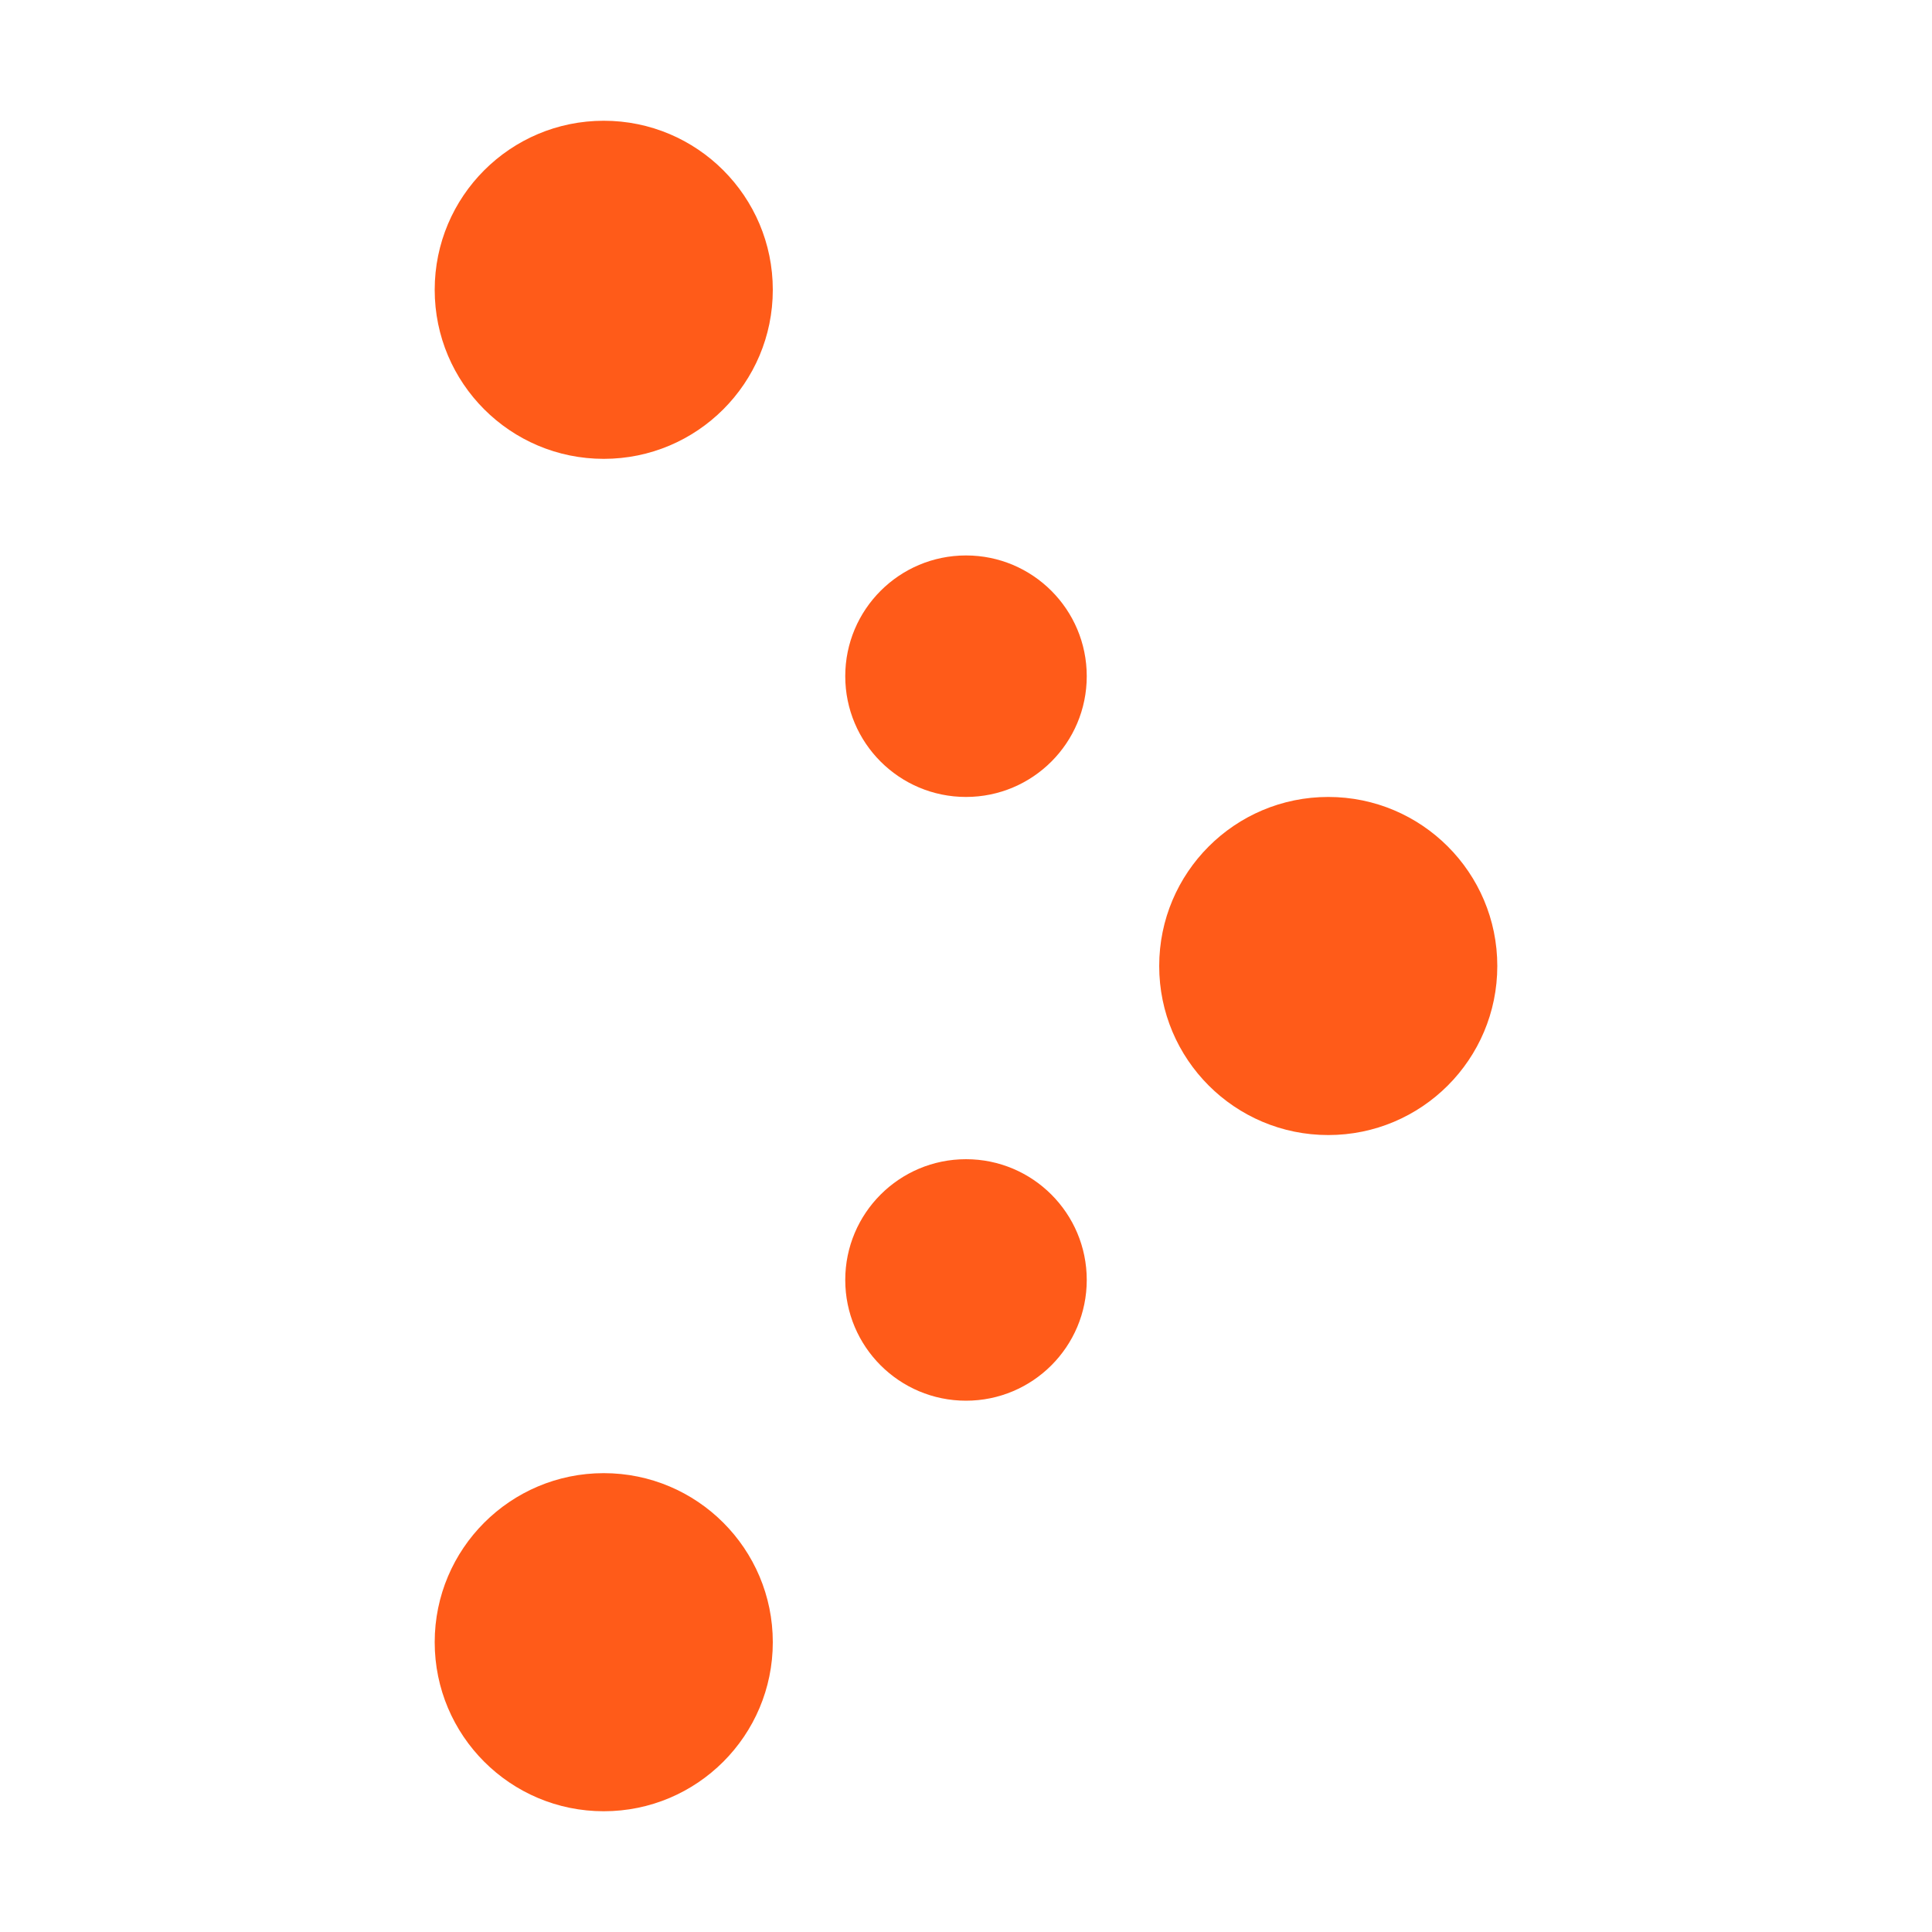
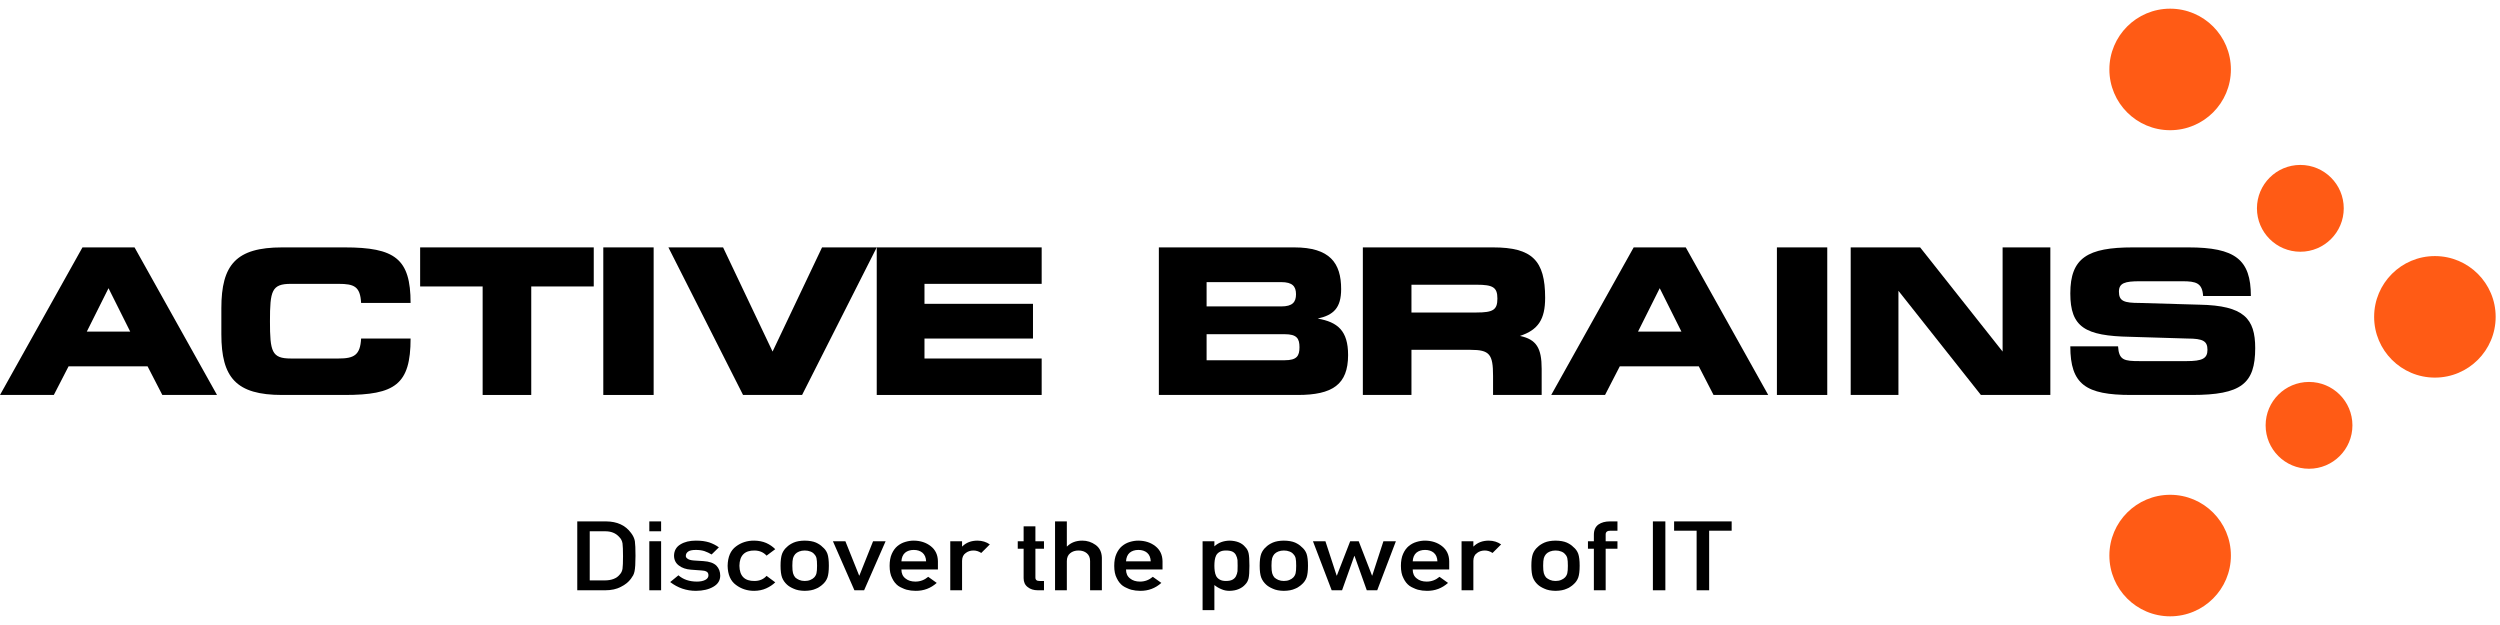
- <svg xmlns="http://www.w3.org/2000/svg" viewBox="0 0 80 80">
-   <g fill="#ff5b19">
-     <circle cx="25" cy="12" r="7" />
-     <circle cx="40" cy="28" r="5" />
-     <circle cx="55" cy="40" r="7" />
-     <circle cx="40" cy="53" r="5" />
-     <circle cx="25" cy="68" r="7" />
+ <svg xmlns="http://www.w3.org/2000/svg" width="288" height="72" viewBox="0 0 288 72" role="img" aria-labelledby="title">
+   <g fill="#000" fill-rule="evenodd">
+     <path transform="translate(0 28.5)" d="M0 17 L9.5 0 H15.5 L25 17 H18.7 L17 13.7 H7.9 L6.2 17 Z M10 9.7 H15 L12.5 4.7 Z" />
+     <path transform="translate(25.5 28.5)" d="M21.8 6.4 H16.1 C16 4.5 15.3 4.2 13.5 4.2 H8 C5.8 4.2 5.6 5 5.6 8.5 C5.6 12 5.8 12.8 8 12.8 H13.5 C15.3 12.8 16 12.4 16.1 10.5 H21.8 C21.8 15.8 20 17 14.2 17 H7 C1.7 17 0 15 0 10 V7 C0 2 1.7 0 7 0 H14.2 C20 0 21.8 1.3 21.8 6.4 Z" />
+     <path transform="translate(48.4 28.5)" d="M0 0 H20 V4.5 H12.8 V17 H7.2 V4.5 H0 Z" />
+     <path transform="translate(69.5 28.5)" d="M0 0 H5.8 V17 H0 Z" />
+     <path transform="translate(77 28.5)" d="M0 0 H6.3 L12 12 L17.7 0 H24 L15.4 17 H8.6 Z" />
+     <path transform="translate(101 28.5)" d="M0 0 H19 V4.2 H5.5 V6.5 H18 V10.5 H5.5 V12.8 H19 V17 H0 Z" />
+     <path transform="translate(133.5 28.5)" d="M0 0 H15.6 C19.7 0 21 1.8 21 4.8 C21 7 20.1 7.8 18.3 8.2 C20.6 8.6 21.8 9.6 21.8 12.4 C21.8 15.8 20 17 16 17 H0 Z M5.5 4 V6.8 H14.1 C15.4 6.8 15.8 6.3 15.8 5.4 C15.8 4.5 15.4 4 14.1 4 Z M5.5 10 V13 H14.5 C15.9 13 16.2 12.5 16.2 11.5 C16.2 10.5 15.9 10 14.5 10 Z" />
+     <path transform="translate(157 28.5)" d="M0 0 H15 C19.5 0 21 1.5 21 5.8 C21 8.3 20.2 9.5 18.1 10.2 C20 10.6 20.6 11.6 20.6 14 V17 H15 V14.8 C15 12.3 14.6 11.8 12.4 11.8 H5.6 V17 H0 Z M5.6 4.3 V7.5 H13.1 C15 7.5 15.5 7.2 15.5 5.9 C15.5 4.6 15 4.3 13.1 4.3 Z" />
+     <path transform="translate(178.7 28.5)" d="M0 17 L9.5 0 H15.5 L25 17 H18.7 L17 13.7 H7.9 L6.2 17 Z M10 9.7 H15 L12.5 4.7 Z" />
+     <path transform="translate(204.7 28.5)" d="M0 0 H5.8 V17 H0 Z" />
+     <path transform="translate(213.2 28.5)" d="M0 17 V0 H8 L17.5 12 V0 H23 V17 H15 L5.5 5 V17 Z" />
+     <path transform="translate(238.5 28.5)" d="M20.8 5.6 H15.3 C15.2 4.1 14.5 3.9 12.9 3.9 H8 C6.3 3.9 5.6 4.1 5.6 5.1 C5.6 6.2 6.2 6.4 8 6.4 L14.9 6.6 C20 6.7 21.3 8.2 21.3 11.6 C21.3 15.7 19.7 17 14 17 H7 C1.8 17 0 15.8 0 11.4 H5.5 C5.6 13 6.2 13.1 8 13.1 H13.4 C15.2 13.1 15.8 12.8 15.8 11.8 C15.8 10.8 15.3 10.5 13.5 10.5 L6.9 10.3 C1.7 10.2 0 9.2 0 5.3 C0 1.2 2 0 7.2 0 H13.6 C19 0 20.8 1.4 20.8 5.6 Z" />
+   </g>
+   <g id="tagline" fill="#000">
+     <path d="M66.501 68.0H69.718Q70.784 68.0 71.519 67.608Q72.26 67.244 72.676 66.683Q72.832 66.471 72.942 66.275Q73.046 66.073 73.098 65.818Q73.209 65.312 73.209 64.033Q73.209 62.83 73.137 62.34Q73.046 61.85 72.702 61.404Q71.74 60.076 69.816 60.065H66.501V68.0ZM67.937 61.203H69.653Q70.745 61.181 71.343 61.872Q71.636 62.15 71.714 62.596Q71.772 63.042 71.772 64.076Q71.772 65.137 71.714 65.524Q71.649 65.916 71.408 66.171Q70.862 66.863 69.653 66.863H67.937V61.203Z" />
+     <path d="M74.801 68.0H76.16V62.351H74.801V68.0ZM74.801 61.203H76.16V60.065H74.801V61.203Z" />
+     <path d="M78.155 66.275 77.206 67.053Q78.526 68.065 80.177 68.065Q81.392 68.054 82.172 67.597Q82.958 67.151 82.971 66.329Q82.971 65.627 82.536 65.17Q82.068 64.702 81.015 64.637L79.897 64.566Q79.403 64.522 79.208 64.365Q78.994 64.223 79.007 64.033Q79.007 63.733 79.273 63.543Q79.527 63.352 80.164 63.352Q80.723 63.352 81.152 63.488Q81.587 63.641 81.977 63.875L82.815 63.053Q82.321 62.694 81.698 62.482Q81.373 62.384 81.002 62.329Q80.632 62.28 80.164 62.28Q79.085 62.28 78.383 62.716Q77.661 63.151 77.648 64.022Q77.661 64.746 78.207 65.148Q78.74 65.562 79.592 65.627L80.788 65.714Q81.165 65.725 81.392 65.85Q81.613 65.97 81.613 66.275Q81.613 66.618 81.243 66.808Q80.872 66.999 80.287 66.999Q78.981 66.999 78.155 66.275Z" />
+     <path d="M88.308 66.34Q87.794 66.917 86.936 66.928Q85.207 66.955 85.181 65.181Q85.207 63.396 86.936 63.418Q87.794 63.439 88.308 64.011L89.309 63.265Q88.867 62.819 88.269 62.552Q87.671 62.291 86.884 62.28Q85.688 62.269 84.785 62.95Q83.849 63.641 83.823 65.181Q83.849 66.705 84.785 67.385Q85.688 68.065 86.884 68.065Q87.671 68.054 88.269 67.777Q88.867 67.51 89.309 67.086L88.308 66.34Z" />
+     <path d="M89.92 65.17Q89.92 66.063 90.095 66.531Q90.277 66.999 90.654 67.341Q90.934 67.608 91.434 67.82Q91.928 68.054 92.702 68.065Q93.501 68.054 93.995 67.82Q94.262 67.722 94.431 67.586Q94.619 67.467 94.749 67.341Q95.152 66.999 95.321 66.531Q95.484 66.063 95.484 65.17Q95.484 64.278 95.321 63.799Q95.152 63.331 94.749 63.01Q94.483 62.727 93.995 62.503Q93.501 62.291 92.702 62.28Q91.928 62.291 91.434 62.503Q90.934 62.727 90.654 63.01Q90.277 63.331 90.095 63.799Q89.92 64.278 89.92 65.17ZM94.125 65.181Q94.125 65.758 94.06 66.03Q93.995 66.307 93.794 66.52Q93.644 66.683 93.352 66.808Q93.072 66.928 92.702 66.928Q92.357 66.928 92.065 66.808Q91.785 66.683 91.61 66.52Q91.434 66.307 91.356 66.03Q91.278 65.758 91.278 65.17Q91.278 64.577 91.356 64.299Q91.434 64.033 91.61 63.831Q91.785 63.641 92.065 63.532Q92.357 63.418 92.702 63.418Q93.072 63.418 93.352 63.532Q93.644 63.641 93.794 63.831Q93.995 64.033 94.06 64.299Q94.125 64.577 94.125 65.181Z" />
+     <path d="M98.428 68.0H99.546L102.022 62.351H100.579L99.0 66.307H98.974L97.388 62.351H95.952L98.428 68.0Z" />
+     <path d="M108.048 65.605V64.669Q108.035 63.554 107.222 62.917Q106.423 62.291 105.266 62.28Q104.785 62.28 104.291 62.427Q103.79 62.574 103.387 62.906Q102.991 63.233 102.737 63.799Q102.484 64.354 102.484 65.192Q102.484 66.063 102.776 66.607Q103.043 67.173 103.472 67.488Q103.693 67.641 103.946 67.744Q104.187 67.864 104.44 67.935Q104.947 68.065 105.48 68.065Q106.878 68.076 107.911 67.151L106.93 66.449Q106.28 66.999 105.454 66.999Q104.746 66.999 104.31 66.639Q103.842 66.286 103.842 65.605H108.048ZM103.842 64.669Q103.881 64.011 104.265 63.673Q104.655 63.352 105.266 63.352Q105.877 63.352 106.267 63.673Q106.663 64.011 106.689 64.669H103.842Z" />
+     <path d="M109.471 68.0H110.83V64.599Q110.843 63.978 111.259 63.701Q111.629 63.418 112.149 63.418Q112.611 63.418 113.04 63.701L114.028 62.716Q113.423 62.291 112.611 62.28Q111.525 62.28 110.856 62.95H110.83V62.351H109.471V68.0Z" />
+     <path d="" />
+     <path d="M117.921 62.351H117.245V63.216H117.921V66.607Q117.921 67.276 118.389 67.63Q118.844 68.0 119.559 68.0H120.267V66.928H119.76Q119.266 66.939 119.279 66.509V63.216H120.267V62.351H119.279V60.631H117.921V62.351Z" />
+     <path d="M121.541 68.0H122.9V64.637Q122.9 64.044 123.283 63.733Q123.66 63.418 124.245 63.418Q124.83 63.418 125.201 63.733Q125.578 64.044 125.578 64.637V68.0H126.936V64.245Q126.904 63.276 126.215 62.776Q125.519 62.28 124.681 62.28Q123.595 62.28 122.926 62.95H122.9V60.065H121.541V68.0Z" />
+     <path d="M133.923 65.605V64.669Q133.91 63.554 133.098 62.917Q132.299 62.291 131.142 62.28Q130.661 62.28 130.167 62.427Q129.666 62.574 129.263 62.906Q128.867 63.233 128.613 63.799Q128.36 64.354 128.36 65.192Q128.36 66.063 128.652 66.607Q128.919 67.173 129.348 67.488Q129.569 67.641 129.822 67.744Q130.063 67.864 130.316 67.935Q130.823 68.065 131.356 68.065Q132.753 68.076 133.787 67.151L132.805 66.449Q132.156 66.999 131.33 66.999Q130.622 66.999 130.186 66.639Q129.718 66.286 129.718 65.605H133.923ZM129.718 64.669Q129.757 64.011 130.141 63.673Q130.531 63.352 131.142 63.352Q131.753 63.352 132.143 63.673Q132.539 64.011 132.565 64.669H129.718Z" />
+     <path d="" />
+     <path d="M138.538 70.286H139.897V67.396Q140.267 67.701 140.709 67.875Q141.119 68.065 141.639 68.065Q142.269 68.054 142.718 67.853Q143.173 67.657 143.452 67.331Q143.732 67.053 143.836 66.618Q143.933 66.182 143.933 65.181Q143.933 64.152 143.836 63.722Q143.732 63.287 143.452 63.02Q142.88 62.307 141.639 62.28Q140.573 62.307 139.897 62.939V62.351H138.538V70.286ZM141.229 66.928Q140.774 66.928 140.508 66.765Q140.228 66.607 140.098 66.351Q139.975 66.095 139.936 65.78Q139.897 65.48 139.897 65.181Q139.897 64.86 139.936 64.544Q139.975 64.245 140.098 63.989Q140.228 63.733 140.508 63.576Q140.774 63.418 141.229 63.418Q141.71 63.418 141.99 63.554Q142.269 63.701 142.386 63.956Q142.516 64.201 142.562 64.522Q142.575 64.844 142.575 65.181Q142.575 65.502 142.562 65.807Q142.516 66.117 142.386 66.373Q142.269 66.618 141.99 66.776Q141.71 66.928 141.229 66.928Z" />
+     <path d="M145.116 65.17Q145.116 66.063 145.292 66.531Q145.474 66.999 145.851 67.341Q146.13 67.608 146.631 67.82Q147.125 68.054 147.898 68.065Q148.698 68.054 149.192 67.82Q149.458 67.722 149.627 67.586Q149.815 67.467 149.945 67.341Q150.348 66.999 150.517 66.531Q150.68 66.063 150.68 65.17Q150.68 64.278 150.517 63.799Q150.348 63.331 149.945 63.01Q149.679 62.727 149.192 62.503Q148.698 62.291 147.898 62.28Q147.125 62.291 146.631 62.503Q146.13 62.727 145.851 63.01Q145.474 63.331 145.292 63.799Q145.116 64.278 145.116 65.17ZM149.321 65.181Q149.321 65.758 149.256 66.03Q149.192 66.307 148.99 66.52Q148.841 66.683 148.548 66.808Q148.269 66.928 147.898 66.928Q147.554 66.928 147.261 66.808Q146.982 66.683 146.806 66.52Q146.631 66.307 146.553 66.03Q146.475 65.758 146.475 65.17Q146.475 64.577 146.553 64.299Q146.631 64.033 146.806 63.831Q146.982 63.641 147.261 63.532Q147.554 63.418 147.898 63.418Q148.269 63.418 148.548 63.532Q148.841 63.641 148.99 63.831Q149.192 64.033 149.256 64.299Q149.321 64.577 149.321 65.181Z" />
+     <path d="M157.453 68.0H158.655L160.807 62.351H159.37L158.083 66.307H158.057L156.523 62.351H155.542L154.008 66.307H153.982L152.688 62.351H151.252L153.41 68.0H154.606L156.016 64.044H156.042L157.453 68.0Z" />
+     <path d="M166.949 65.605V64.669Q166.936 63.554 166.123 62.917Q165.324 62.291 164.167 62.28Q163.686 62.28 163.192 62.427Q162.692 62.574 162.289 62.906Q161.892 63.233 161.639 63.799Q161.385 64.354 161.385 65.192Q161.385 66.063 161.678 66.607Q161.944 67.173 162.373 67.488Q162.594 67.641 162.848 67.744Q163.088 67.864 163.342 67.935Q163.849 68.065 164.382 68.065Q165.779 68.076 166.812 67.151L165.831 66.449Q165.181 66.999 164.356 66.999Q163.647 66.999 163.212 66.639Q162.744 66.286 162.744 65.605H166.949ZM162.744 64.669Q162.783 64.011 163.166 63.673Q163.556 63.352 164.167 63.352Q164.778 63.352 165.168 63.673Q165.565 64.011 165.591 64.669H162.744Z" />
+     <path d="M168.372 68.0H169.731V64.599Q169.744 63.978 170.16 63.701Q170.53 63.418 171.05 63.418Q171.512 63.418 171.941 63.701L172.929 62.716Q172.324 62.291 171.512 62.28Q170.426 62.28 169.757 62.95H169.731V62.351H168.372V68.0Z" />
+     <path d="" />
+     <path d="M176.413 65.17Q176.413 66.063 176.588 66.531Q176.77 66.999 177.147 67.341Q177.427 67.608 177.927 67.82Q178.421 68.054 179.195 68.065Q179.994 68.054 180.488 67.82Q180.755 67.722 180.924 67.586Q181.112 67.467 181.242 67.341Q181.645 66.999 181.814 66.531Q181.977 66.063 181.977 65.17Q181.977 64.278 181.814 63.799Q181.645 63.331 181.242 63.01Q180.976 62.727 180.488 62.503Q179.994 62.291 179.195 62.28Q178.421 62.291 177.927 62.503Q177.427 62.727 177.147 63.01Q176.77 63.331 176.588 63.799Q176.413 64.278 176.413 65.17ZM180.618 65.181Q180.618 65.758 180.553 66.03Q180.488 66.307 180.287 66.52Q180.137 66.683 179.845 66.808Q179.565 66.928 179.195 66.928Q178.85 66.928 178.558 66.808Q178.278 66.683 178.103 66.52Q177.927 66.307 177.849 66.03Q177.771 65.758 177.771 65.17Q177.771 64.577 177.849 64.299Q177.927 64.033 178.103 63.831Q178.278 63.641 178.558 63.532Q178.85 63.418 179.195 63.418Q179.565 63.418 179.845 63.532Q180.137 63.641 180.287 63.831Q180.488 64.033 180.553 64.299Q180.618 64.577 180.618 65.181Z" />
+     <path d="M183.614 68.0H184.973V63.216H186.331V62.351H184.973V61.605Q184.947 61.121 185.558 61.137H186.331V60.065H185.454Q184.667 60.065 184.147 60.419Q183.614 60.8 183.614 61.605V62.351H182.932V63.216H183.614V68.0Z" />
+     <path d="" />
+     <path d="M190.413 68.0H191.85V60.065H190.413V68.0Z" />
+     <path d="M195.451 68.0H196.894V61.137H199.487V60.065H192.857V61.137H195.451V68.0Z" />
+   </g>
+   <g fill="#FF5B15">
+     <circle cx="250" cy="8" r="7" />
+     <circle cx="265" cy="24" r="5" />
+     <circle cx="280.5" cy="36.5" r="7" />
+     <circle cx="266" cy="49" r="5" />
+     <circle cx="250" cy="64" r="7" />
  </g>
</svg>
